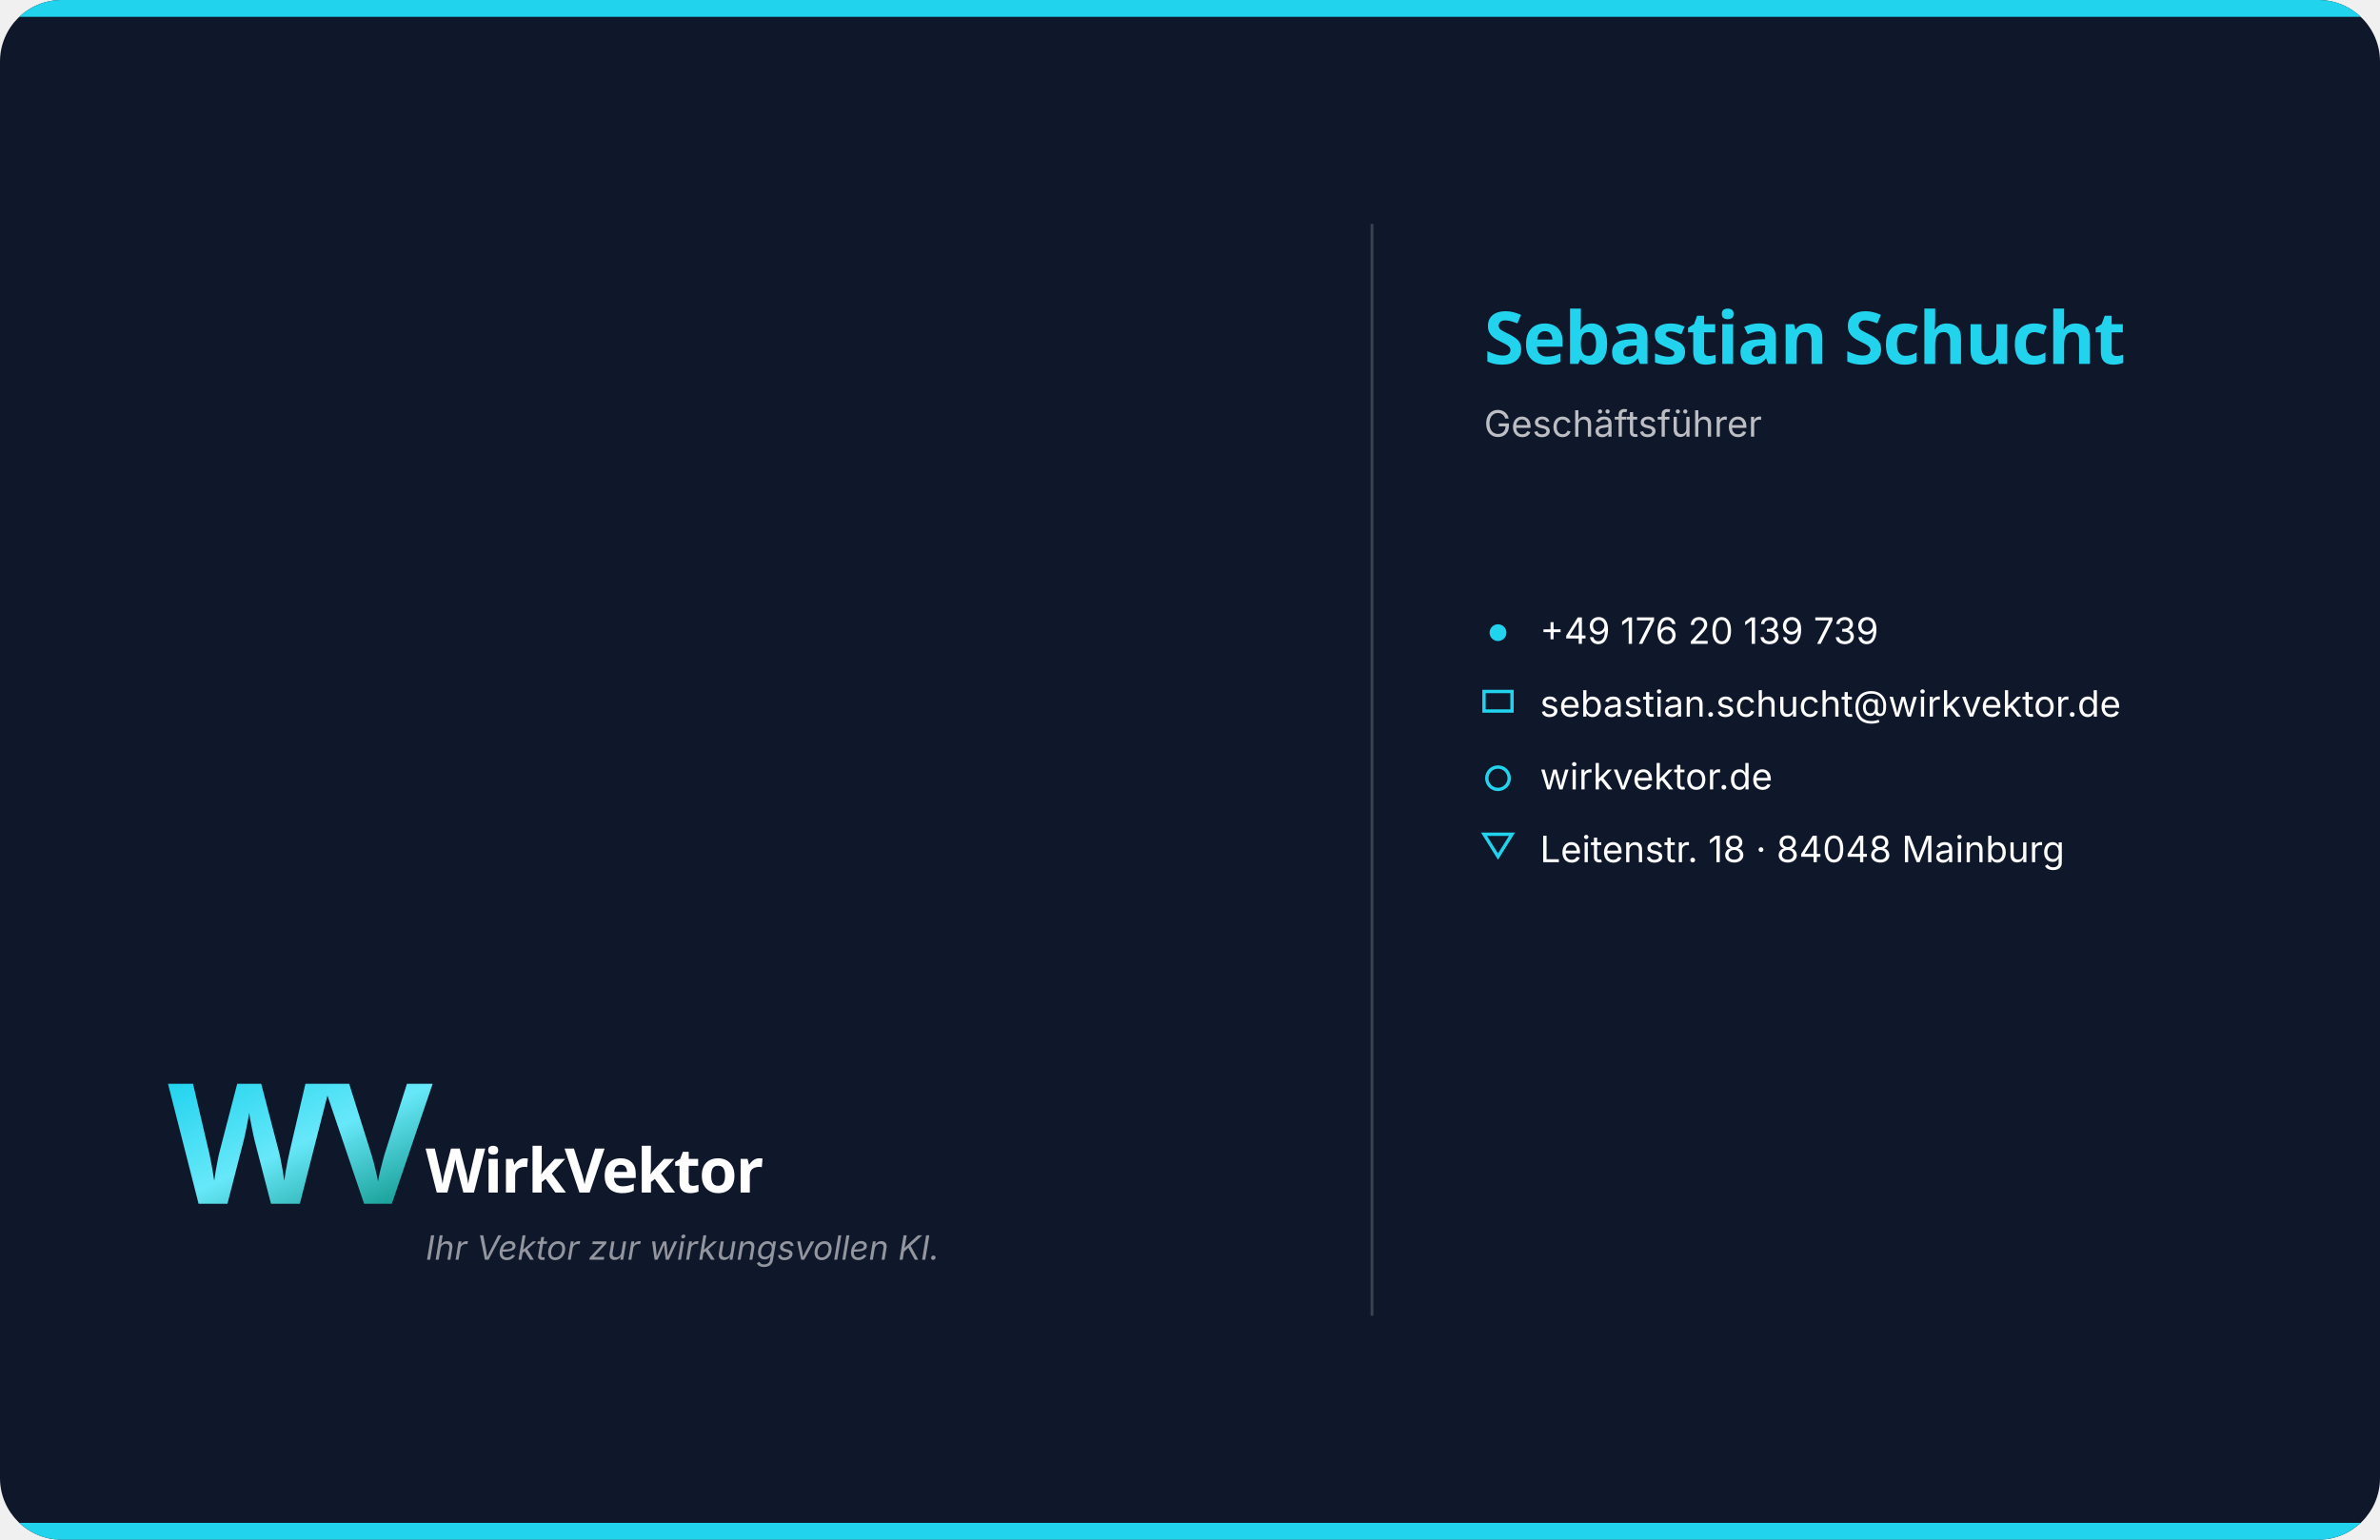
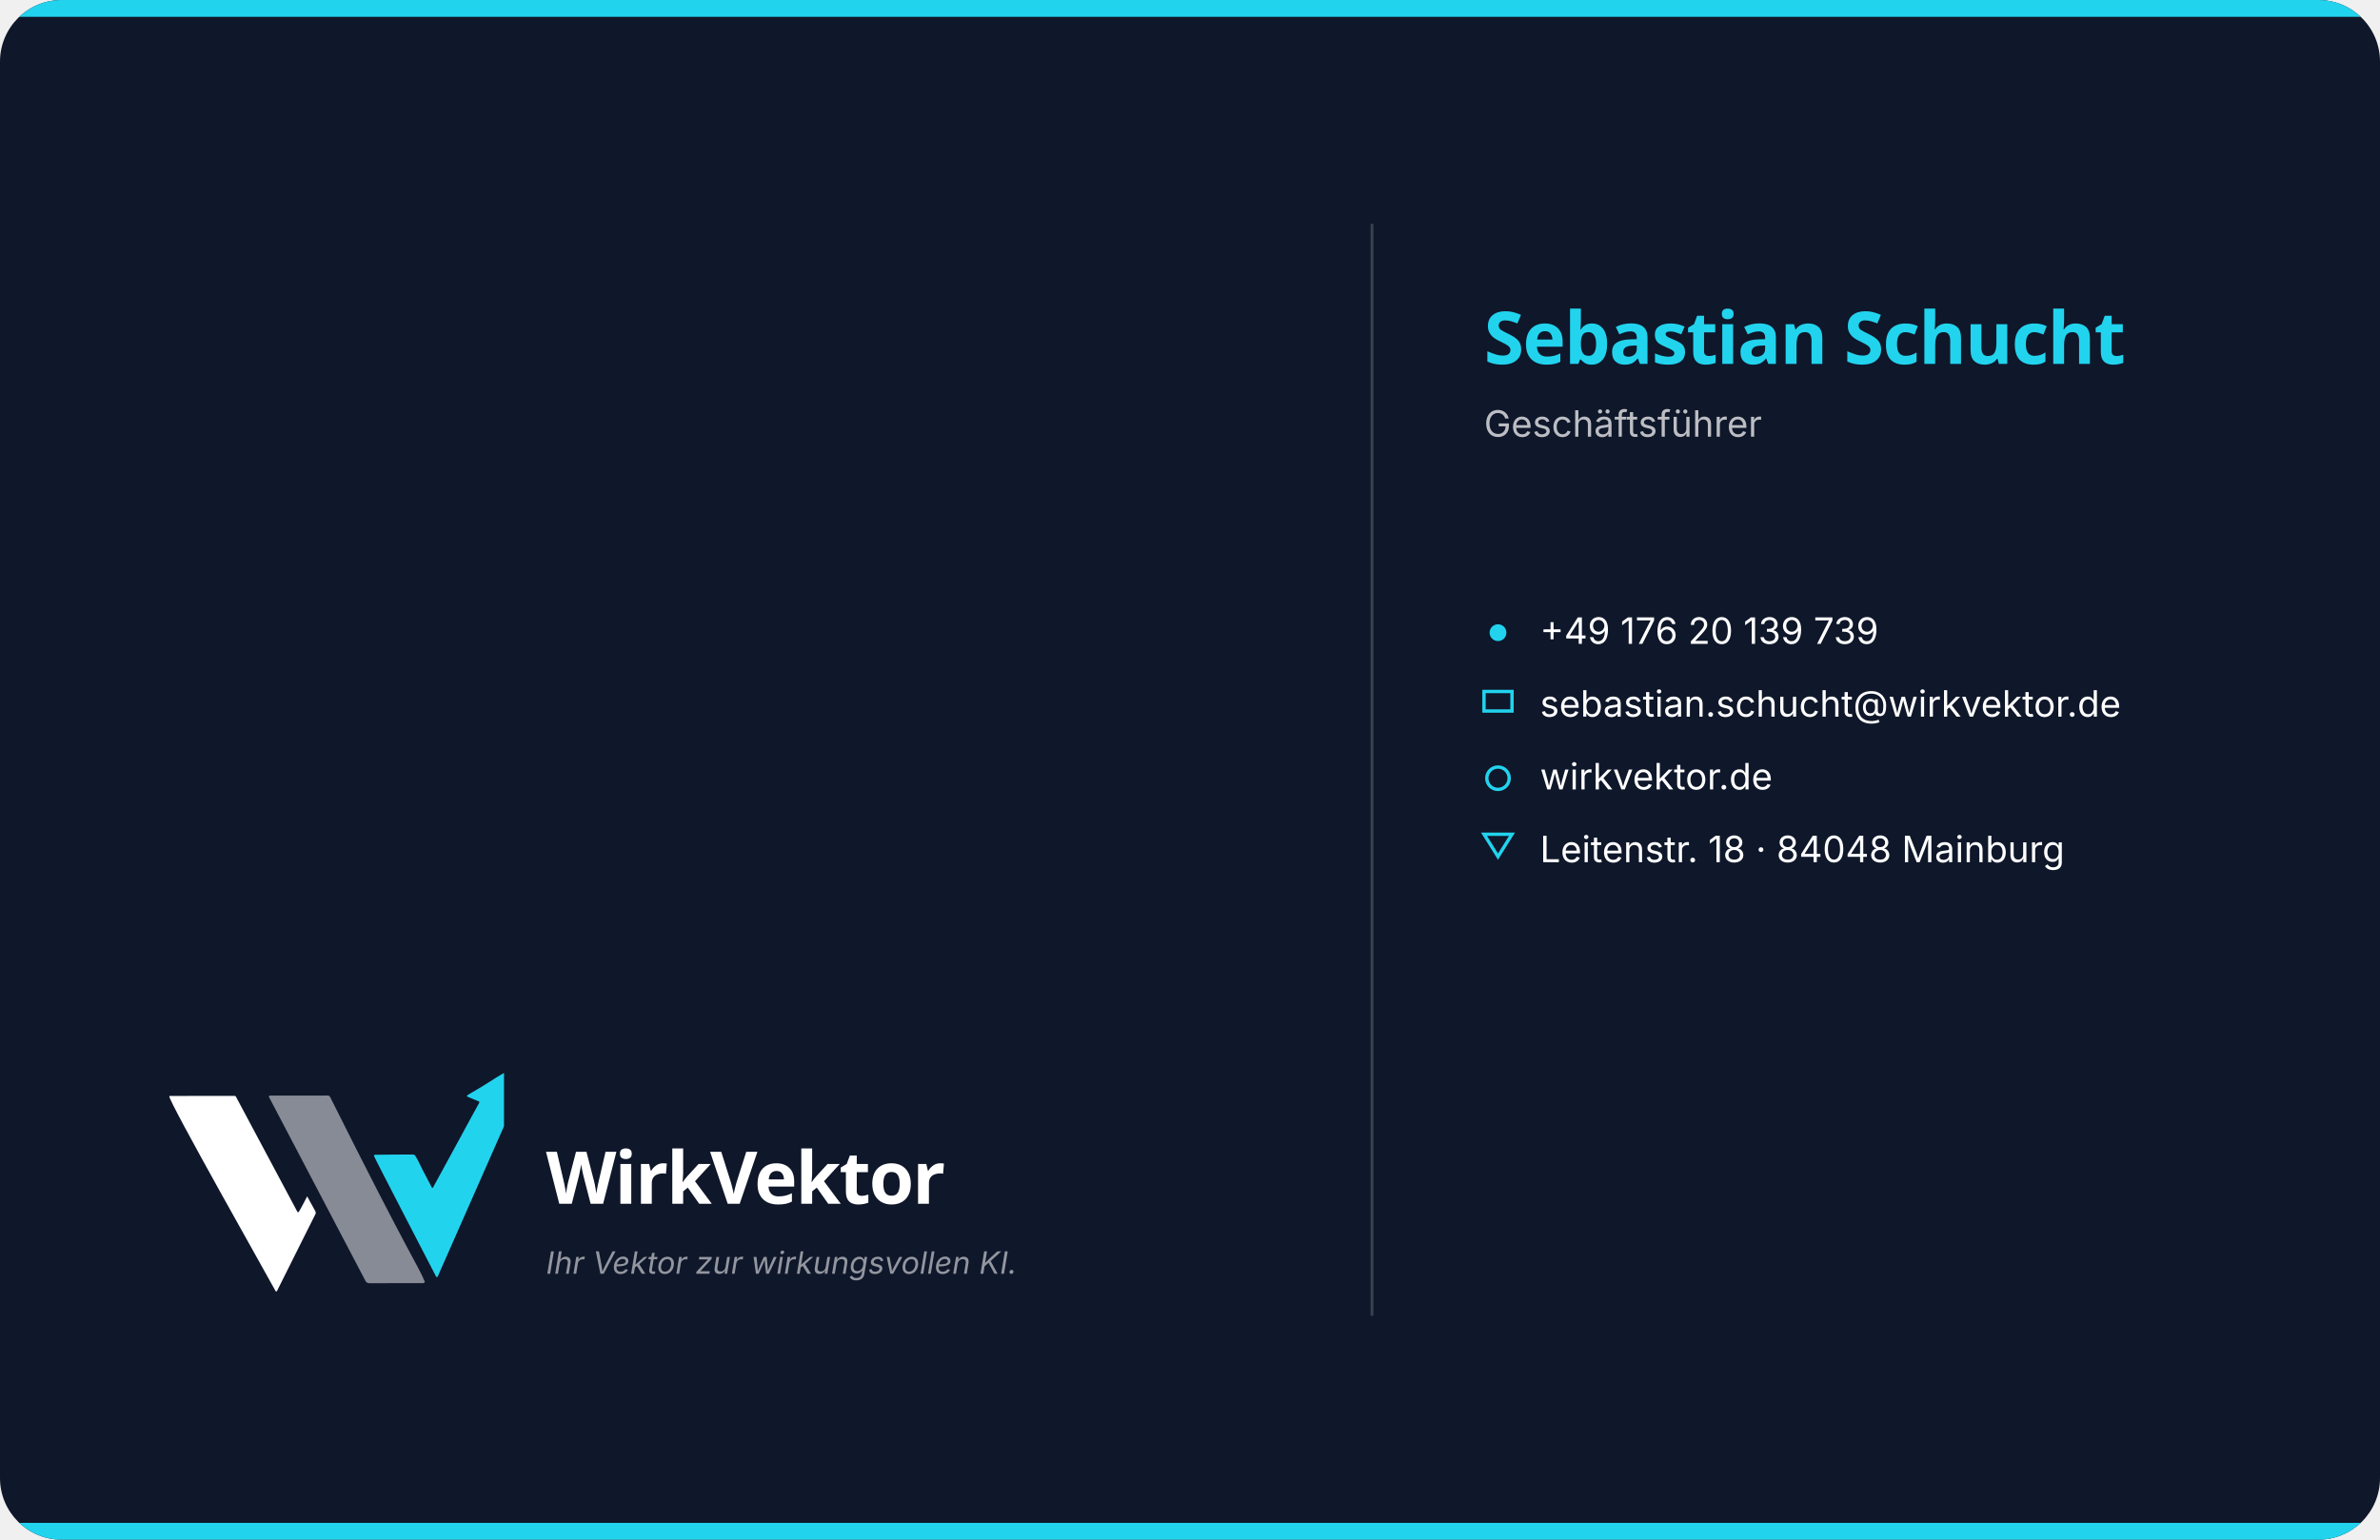
<svg xmlns="http://www.w3.org/2000/svg" viewBox="0 0 850 550" width="85mm" height="55mm" role="img" aria-label="WirkVektor Visitenkarte 03 Vorderseite">
  <defs>
-     <linearGradient id="cyan-foil-03" x1="0" y1="0" x2="1" y2="1">
-       <stop offset="0%" stop-color="#22D3EE" />
-       <stop offset="50%" stop-color="#67E8F9" />
-       <stop offset="100%" stop-color="#0D9488" />
-     </linearGradient>
    <clipPath id="rounded03">
      <rect width="850" height="550" rx="22" ry="22" />
    </clipPath>
+     <symbol id="logo-03v" viewBox="50 180 1264 970">
+       <path fill="rgba(255,255,255,0.50)" d="m 429.869,411.105 c -1.617,-3.283 -0.233,-5.407 3.512,-5.808 1.154,-0.124 2.331,-0.047 3.497,-0.047 71.151,-0.004 142.303,0.055 213.454,-0.136 5.038,-0.014 7.805,2.012 9.801,6.002 305.19,610.161 326.418,624.944 356.065,694.597 0.491,1.18 -1.579,4.046 -3.143,5.26 -1.219,0.946 -3.49,0.706 -5.294,0.707 -66.486,0.031 -132.972,-0.081 -199.457,0.172 -8.134,0.031 -12.86,-3.037 -16.18,-10.165" />
+       <path fill="#22D3EE" d="m 1069.315,1077.033 c -1.325,3.189 -2.482,6.456 -3.977,9.562 -1.464,3.042 -5.113,3.069 -6.69,-0.01 -16.175,-31.553 -228.362,-440.116 -232.675,-451.984 -1.825,-5.023 -0.851,-6.415 4.361,-6.449 140.348,-0.92 0.105,-0.55 140.391,-0.999 6.031,-0.019 9.354,3.566 11.765,7.866 26.534,47.328 -9.995,-16.84 59.323,114.263 0.772,1.46 1.409,3.513 3.491,3.757 1.61,-0.064 2.185,-1.876 2.845,-3.056 32.028,-57.245 162.365,-299.35 172.784,-316.925 2.047,-3.453 1.165,-4.859 -2.304,-6.257 -13.726,-5.534 -27.368,-11.28 -41.005,-17.033 -0.915,-0.386 -2.078,-1.77 -2.149,-2.2 -0.519,-3.134 1.499,-3.998 2.966,-4.846 101.577,-59.1 49.432,-31.755 175.986,-106.737 2.022,-1.198 4.437,-1.915 6.334,-0.948 1.2,0.612 2.353,3.344 2.355,5.302 9.658,97.447 9.83,98.55 18.322,193.504 0.189,2.114 -0.343,3.102 -2.423,4.106 -2.08,0.492 -4.32,-1.202 -6.383,-2.228 -19.762,-9.821 -20.341,-9.188 -33.209,-15.479 -4.149,-2.029 -6.25,-1.896 -7.918,2.211" />
+       <path fill="#FFFFFF" d="m 536.376,842.626 c 1.594,2.952 4.392,2.515 6.417,-0.866 11.328,-18.91 20.536,-37.895 30.65,-56.92 32.244,59.361 21.35,37.822 31.271,57.039 1.256,2.446 1.399,6.543 0.217,8.985 -48.105,96.831 -97.052,193.246 -144.98,290.174 -1.42,2.842 -4.226,2.881 -5.683,0.101 C 435.334,1105.031 49.433,423.343 54.255,407.715 c 0.121,-1.404 3.421,-1.082 5.311,-1.084 79.82,-0.069 159.64,-0.025 239.459,-0.295 6.461,-0.022 7.126,4.878 8.988,8.315" />
+     </symbol>
  </defs>
  <g clip-path="url(#rounded03)">
    <rect width="850" height="550" fill="#0F172A" />
    <rect x="0" y="0" width="850" height="6" fill="#22D3EE" />
    <rect x="0" y="544" width="850" height="6" fill="#22D3EE" />
-     <g transform="translate(60 430)">
-       <text font-family="Hanken Grotesk, system-ui, sans-serif" font-weight="700" font-size="60" letter-spacing="-2.5" fill="url(#cyan-foil-03)">WV</text>
-       <text x="92" y="-4" font-family="Hanken Grotesk, system-ui, sans-serif" font-weight="600" font-size="22" fill="#FFFFFF" letter-spacing="-0.5">WirkVektor</text>
-       <text x="92" y="20" font-family="Inter, system-ui, sans-serif" font-style="italic" font-weight="400" font-size="12" fill="rgba(255,255,255,0.55)">Ihr Vektor zur wirkungsvollen KI.</text>
-     </g>
+     <use href="#logo-03v" x="60" y="370" width="120" height="92" />
+     <text x="195" y="430" font-family="Hanken Grotesk, system-ui, sans-serif" font-weight="600" font-size="26" fill="#FFFFFF" letter-spacing="-0.6">WirkVektor</text>
+     <text x="195" y="455" font-family="Inter, system-ui, sans-serif" font-style="italic" font-weight="400" font-size="11" fill="rgba(255,255,255,0.55)">Ihr Vektor zur wirkungsvollen KI.</text>
    <line x1="490" y1="80" x2="490" y2="470" stroke="rgba(255,255,255,0.18)" stroke-width="1" />
    <g transform="translate(530 130)">
      <text font-family="Hanken Grotesk, system-ui, sans-serif" font-weight="700" font-size="26" fill="#22D3EE" letter-spacing="-0.5">Sebastian Schucht</text>
      <text y="26" font-family="Inter, system-ui, sans-serif" font-weight="400" font-size="13" fill="rgba(255,255,255,0.72)">Geschäftsführer</text>
    </g>
    <g transform="translate(530 230)" font-family="Inter, system-ui, sans-serif" fill="#FFFFFF">
      <g>
        <circle cx="5" cy="-4" r="3" fill="#22D3EE" />
        <text x="20" font-weight="400" font-size="13">+49 176 20 139 739</text>
      </g>
      <g transform="translate(0 26)">
        <rect x="0" y="-9" width="10" height="7" fill="none" stroke="#22D3EE" stroke-width="1.2" />
        <text x="20" font-weight="400" font-size="13">sebastian.schucht@wirkvektor.de</text>
      </g>
      <g transform="translate(0 52)">
        <circle cx="5" cy="-4" r="4" fill="none" stroke="#22D3EE" stroke-width="1.2" />
        <text x="20" font-weight="400" font-size="13">wirkvektor.de</text>
      </g>
      <g transform="translate(0 78)">
        <path d="M 0 -10 L 5 -2 L 10 -10 Z" fill="none" stroke="#22D3EE" stroke-width="1.2" />
        <text x="20" font-weight="400" font-size="13">Leitenstr. 18 · 84048 Mainburg</text>
      </g>
    </g>
  </g>
</svg>
